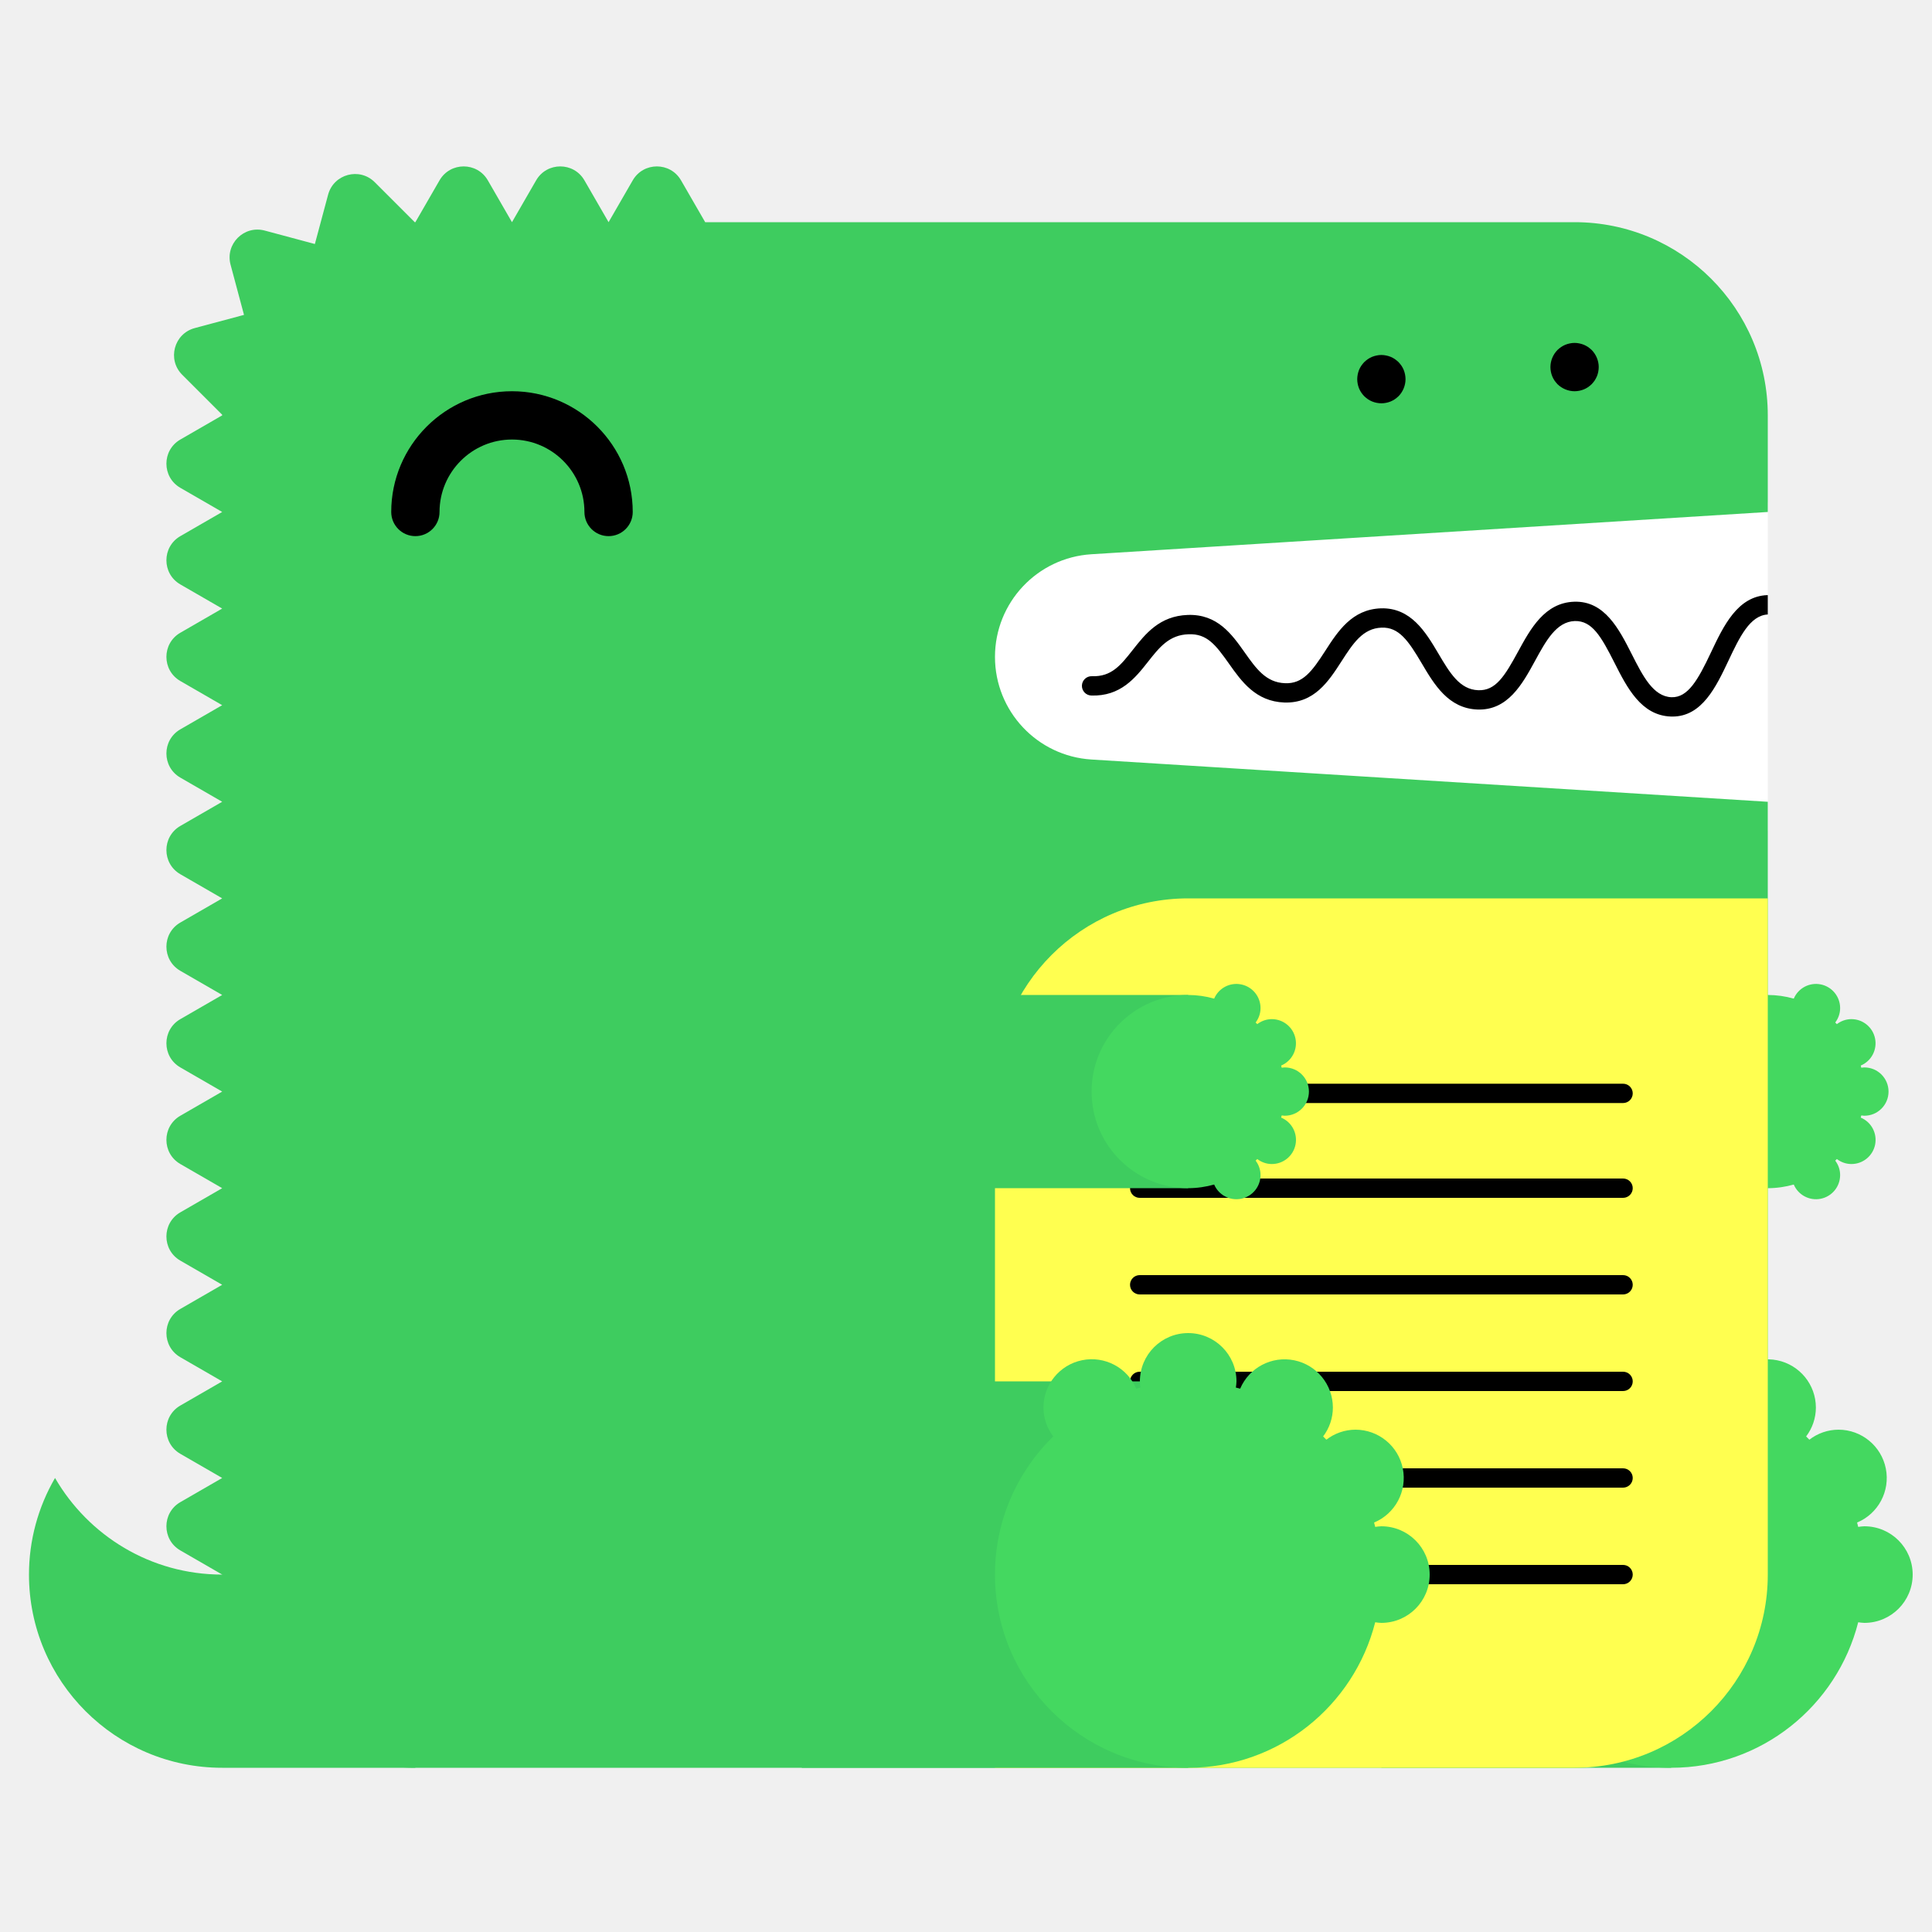
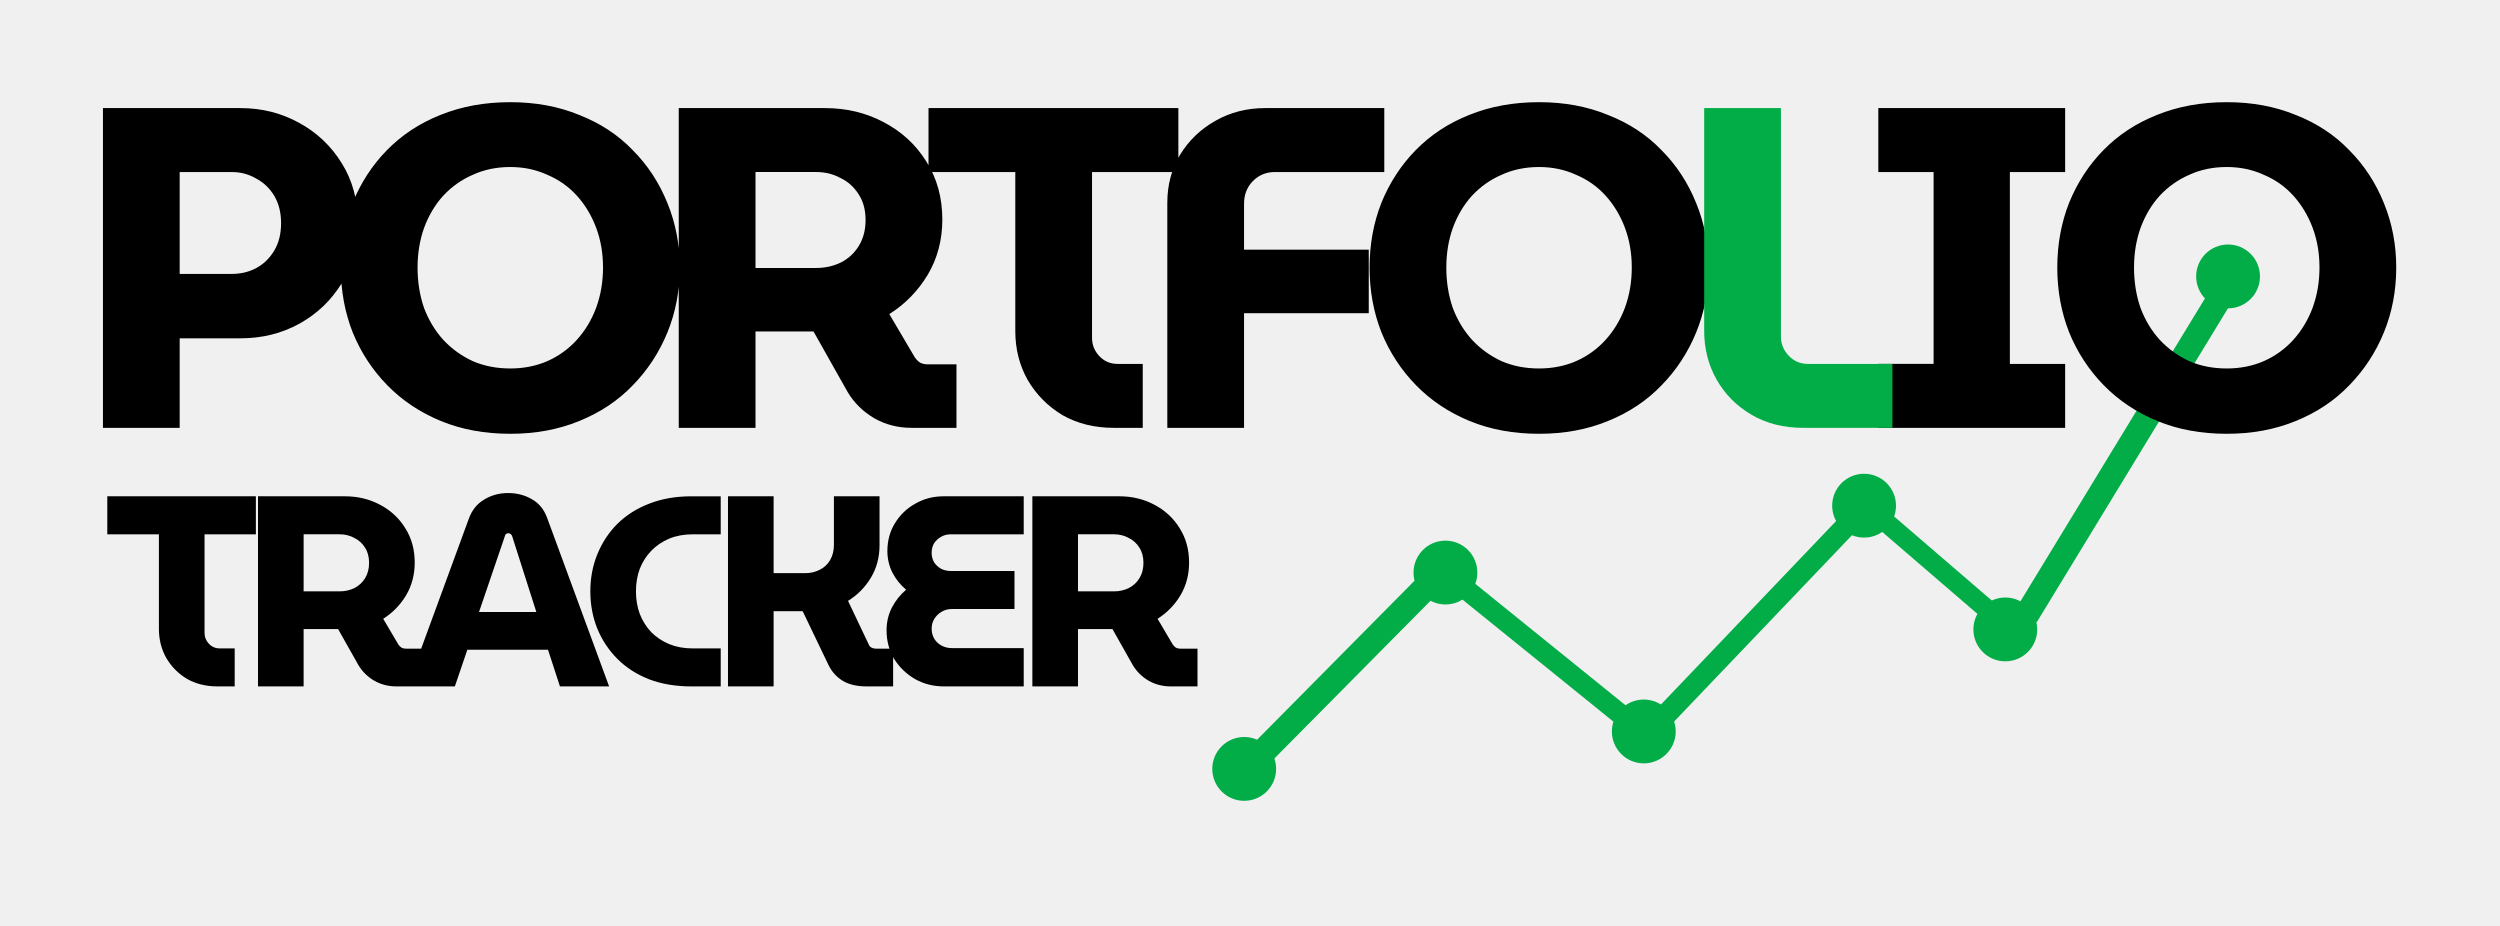
- <svg xmlns="http://www.w3.org/2000/svg" width="200" height="200" viewBox="0 0 200 200">
-   <g fill="none" fill-rule="evenodd">
-     <path fill="#FFF" d="M99 52h84v34H99z" />
-     <path d="M23 163c-7.398 0-13.843-4.027-17.303-10A19.886 19.886 0 0 0 3 163c0 11.046 8.954 20 20 20h20v-20H23z" fill="#3ECC5F" />
-     <path d="M112.98 57.376L183 53V43c0-11.046-8.954-20-20-20H73l-2.5-4.33c-1.112-1.925-3.889-1.925-5 0L63 23l-2.5-4.33c-1.111-1.925-3.889-1.925-5 0L53 23l-2.5-4.33c-1.111-1.925-3.889-1.925-5 0L43 23c-.022 0-.042.003-.065.003l-4.142-4.141c-1.57-1.571-4.252-.853-4.828 1.294l-1.369 5.104-5.192-1.392c-2.148-.575-4.111 1.389-3.535 3.536l1.39 5.193-5.102 1.367c-2.148.576-2.867 3.259-1.296 4.83l4.142 4.142c0 .021-.003.042-.003.064l-4.33 2.5c-1.925 1.111-1.925 3.889 0 5L23 53l-4.33 2.5c-1.925 1.111-1.925 3.889 0 5L23 63l-4.33 2.5c-1.925 1.111-1.925 3.889 0 5L23 73l-4.33 2.5c-1.925 1.111-1.925 3.889 0 5L23 83l-4.33 2.5c-1.925 1.111-1.925 3.889 0 5L23 93l-4.33 2.5c-1.925 1.111-1.925 3.889 0 5L23 103l-4.33 2.5c-1.925 1.111-1.925 3.889 0 5L23 113l-4.33 2.5c-1.925 1.111-1.925 3.889 0 5L23 123l-4.33 2.5c-1.925 1.111-1.925 3.889 0 5L23 133l-4.33 2.5c-1.925 1.111-1.925 3.889 0 5L23 143l-4.33 2.5c-1.925 1.111-1.925 3.889 0 5L23 153l-4.33 2.5c-1.925 1.111-1.925 3.889 0 5L23 163c0 11.046 8.954 20 20 20h120c11.046 0 20-8.954 20-20V83l-70.02-4.376A10.645 10.645 0 0 1 103 68c0-5.621 4.37-10.273 9.98-10.624" fill="#3ECC5F" />
-     <path fill="#3ECC5F" d="M143 183h30v-40h-30z" />
-     <path d="M193 158c-.219 0-.428.037-.639.064-.038-.15-.074-.301-.116-.451A5 5 0 0 0 190.32 148a4.96 4.96 0 0 0-3.016 1.036 26.531 26.531 0 0 0-.335-.336 4.955 4.955 0 0 0 1.011-2.987 5 5 0 0 0-9.599-1.959c-.148-.042-.297-.077-.445-.115.027-.211.064-.42.064-.639a5 5 0 0 0-5-5 5 5 0 0 0-5 5c0 .219.037.428.064.639-.148.038-.297.073-.445.115a4.998 4.998 0 0 0-9.599 1.959c0 1.125.384 2.151 1.011 2.987-3.717 3.632-6.031 8.693-6.031 14.3 0 11.046 8.954 20 20 20 9.339 0 17.16-6.41 19.361-15.064.211.027.42.064.639.064a5 5 0 0 0 5-5 5 5 0 0 0-5-5" fill="#44D860" />
-     <path fill="#3ECC5F" d="M153 123h30v-20h-30z" />
-     <path d="M193 115.5a2.5 2.5 0 1 0 0-5c-.109 0-.214.019-.319.032-.02-.075-.037-.15-.058-.225a2.501 2.501 0 0 0-.963-4.807c-.569 0-1.088.197-1.508.518a6.653 6.653 0 0 0-.168-.168c.314-.417.506-.931.506-1.494a2.5 2.5 0 0 0-4.8-.979A9.987 9.987 0 0 0 183 103c-5.522 0-10 4.478-10 10s4.478 10 10 10c.934 0 1.833-.138 2.69-.377a2.5 2.5 0 0 0 4.8-.979c0-.563-.192-1.077-.506-1.494.057-.055.113-.111.168-.168.42.321.939.518 1.508.518a2.5 2.5 0 0 0 .963-4.807c.021-.074.038-.15.058-.225.105.013.21.032.319.032" fill="#44D860" />
-     <path d="M63 55.5a2.5 2.5 0 0 1-2.5-2.5c0-4.136-3.364-7.5-7.5-7.5s-7.5 3.364-7.5 7.5a2.5 2.5 0 1 1-5 0c0-6.893 5.607-12.5 12.5-12.5S65.5 46.107 65.5 53a2.5 2.5 0 0 1-2.5 2.5" fill="#000" />
-     <path d="M103 183h60c11.046 0 20-8.954 20-20V93h-60c-11.046 0-20 8.954-20 20v70z" fill="#FFFF50" />
-     <path d="M168.02 124h-50.04a1 1 0 1 1 0-2h50.04a1 1 0 1 1 0 2m0 20h-50.04a1 1 0 1 1 0-2h50.04a1 1 0 1 1 0 2m0 20h-50.04a1 1 0 1 1 0-2h50.04a1 1 0 1 1 0 2m0-49.814h-50.04a1 1 0 1 1 0-2h50.04a1 1 0 1 1 0 2m0 19.814h-50.04a1 1 0 1 1 0-2h50.04a1 1 0 1 1 0 2m0 20h-50.04a1 1 0 1 1 0-2h50.04a1 1 0 1 1 0 2M183 61.611c-.012 0-.022-.006-.034-.005-3.09.105-4.552 3.196-5.842 5.923-1.346 2.85-2.387 4.703-4.093 4.647-1.889-.068-2.969-2.202-4.113-4.46-1.314-2.594-2.814-5.536-5.963-5.426-3.046.104-4.513 2.794-5.807 5.167-1.377 2.528-2.314 4.065-4.121 3.994-1.927-.07-2.951-1.805-4.136-3.813-1.321-2.236-2.848-4.75-5.936-4.664-2.994.103-4.465 2.385-5.763 4.4-1.373 2.13-2.335 3.428-4.165 3.351-1.973-.07-2.992-1.51-4.171-3.177-1.324-1.873-2.816-3.993-5.895-3.89-2.928.1-4.399 1.97-5.696 3.618-1.232 1.564-2.194 2.802-4.229 2.724a1 1 0 0 0-.072 2c3.017.101 4.545-1.8 5.872-3.487 1.177-1.496 2.193-2.787 4.193-2.855 1.926-.082 2.829 1.115 4.195 3.045 1.297 1.834 2.769 3.914 5.731 4.021 3.103.104 4.596-2.215 5.918-4.267 1.182-1.834 2.202-3.417 4.15-3.484 1.793-.067 2.769 1.35 4.145 3.681 1.297 2.197 2.766 4.686 5.787 4.796 3.125.108 4.634-2.62 5.949-5.035 1.139-2.088 2.214-4.06 4.119-4.126 1.793-.042 2.728 1.595 4.111 4.33 1.292 2.553 2.757 5.445 5.825 5.556l.169.003c3.064 0 4.518-3.075 5.805-5.794 1.139-2.41 2.217-4.68 4.067-4.773v-2z" fill="#000" />
-     <path fill="#3ECC5F" d="M83 183h40v-40H83z" />
-     <path d="M143 158c-.219 0-.428.037-.639.064-.038-.15-.074-.301-.116-.451A5 5 0 0 0 140.32 148a4.96 4.96 0 0 0-3.016 1.036 26.531 26.531 0 0 0-.335-.336 4.955 4.955 0 0 0 1.011-2.987 5 5 0 0 0-9.599-1.959c-.148-.042-.297-.077-.445-.115.027-.211.064-.42.064-.639a5 5 0 0 0-5-5 5 5 0 0 0-5 5c0 .219.037.428.064.639-.148.038-.297.073-.445.115a4.998 4.998 0 0 0-9.599 1.959c0 1.125.384 2.151 1.011 2.987-3.717 3.632-6.031 8.693-6.031 14.3 0 11.046 8.954 20 20 20 9.339 0 17.16-6.41 19.361-15.064.211.027.42.064.639.064a5 5 0 0 0 5-5 5 5 0 0 0-5-5" fill="#44D860" />
-     <path fill="#3ECC5F" d="M83 123h40v-20H83z" />
-     <path d="M133 115.5a2.5 2.5 0 1 0 0-5c-.109 0-.214.019-.319.032-.02-.075-.037-.15-.058-.225a2.501 2.501 0 0 0-.963-4.807c-.569 0-1.088.197-1.508.518a6.653 6.653 0 0 0-.168-.168c.314-.417.506-.931.506-1.494a2.5 2.5 0 0 0-4.8-.979A9.987 9.987 0 0 0 123 103c-5.522 0-10 4.478-10 10s4.478 10 10 10c.934 0 1.833-.138 2.69-.377a2.5 2.5 0 0 0 4.8-.979c0-.563-.192-1.077-.506-1.494.057-.055.113-.111.168-.168.42.321.939.518 1.508.518a2.5 2.5 0 0 0 .963-4.807c.021-.074.038-.15.058-.225.105.013.21.032.319.032" fill="#44D860" />
-     <path d="M143 41.75c-.16 0-.33-.02-.49-.05a2.52 2.52 0 0 1-.47-.14c-.15-.06-.29-.14-.431-.23-.13-.09-.259-.2-.38-.31-.109-.12-.219-.24-.309-.38s-.17-.28-.231-.43a2.619 2.619 0 0 1-.189-.96c0-.16.02-.33.05-.49.03-.16.08-.31.139-.47.061-.15.141-.29.231-.43.09-.13.2-.26.309-.38.121-.11.25-.22.38-.31.141-.09.281-.17.431-.23.149-.06.31-.11.47-.14.32-.07.65-.07.98 0 .159.03.32.08.47.14.149.06.29.14.43.23.13.09.259.2.38.31.11.12.22.25.31.38.09.14.17.28.23.43.06.16.11.31.14.47.029.16.05.33.05.49 0 .66-.271 1.31-.73 1.77-.121.11-.25.22-.38.31-.14.09-.281.17-.43.23a2.565 2.565 0 0 1-.96.19m20-1.25c-.66 0-1.3-.27-1.771-.73a3.802 3.802 0 0 1-.309-.38c-.09-.14-.17-.28-.231-.43a2.619 2.619 0 0 1-.189-.96c0-.66.27-1.3.729-1.77.121-.11.25-.22.38-.31.141-.09.281-.17.431-.23.149-.06.31-.11.47-.14.32-.07.66-.07.98 0 .159.03.32.08.47.14.149.06.29.14.43.23.13.09.259.2.38.31.459.47.73 1.11.73 1.77 0 .16-.021.33-.05.49-.03.16-.08.32-.14.47-.07.15-.14.29-.23.43-.09.13-.2.26-.31.38-.121.11-.25.22-.38.31-.14.09-.281.17-.43.23a2.565 2.565 0 0 1-.96.19" fill="#000" />
+ <svg xmlns="http://www.w3.org/2000/svg" xmlns:xlink="http://www.w3.org/1999/xlink" width="1080" height="400" viewBox="0 0 285.75 105.833" version="1.1" id="svg1" xml:space="preserve">
+   <defs id="defs1">
+     <linearGradient id="swatch7">
+       <stop style="stop-color:#000000;stop-opacity:1;" offset="0" id="stop7" />
+     </linearGradient>
+     <linearGradient id="swatch6">
+       <stop style="stop-color:#02ad48;stop-opacity:1;" offset="0" id="stop6" />
+     </linearGradient>
+     <linearGradient xlink:href="#swatch6" id="linearGradient3" gradientUnits="userSpaceOnUse" gradientTransform="translate(0,-97.75386)" x1="194.789" y1="128.383" x2="216.3" y2="128.383" />
+   </defs>
+   <g id="g6" style="display:inline">
+     <path style="font-weight:bold;font-size:31.044px;line-height:0;font-family:MuseoModerno;-inkscape-font-specification:'MuseoModerno Bold';letter-spacing:-2.117px;word-spacing:0px;text-orientation:upright;fill-opacity:1;stroke-width:1.323" d="m 24.869,78.457 q -1.987,0 -3.508,-0.869 Q 19.871,76.687 19.001,75.197 18.163,73.707 18.163,71.875 V 61.072 h -5.898 v -4.346 h 16.981 v 4.346 h -5.867 v 11.269 q 0,0.714 0.497,1.242 0.497,0.528 1.242,0.528 H 26.825 v 4.346 z m 4.62,0 v -21.731 h 9.934 q 2.204,0 4.005,0.962 1.832,0.962 2.887,2.67 1.087,1.707 1.087,3.943 0,2.08 -0.993,3.756 -0.993,1.645 -2.608,2.67 l 1.738,2.949 q 0.155,0.217 0.341,0.341 0.217,0.124 0.559,0.124 h 1.925 v 4.315 H 45.321 q -1.397,0 -2.546,-0.652 -1.149,-0.683 -1.801,-1.77 l -2.328,-4.129 q -0.217,0 -0.466,0 -0.217,0 -0.466,0 h -3.011 v 6.55 z m 5.215,-10.866 h 4.129 q 0.9,0 1.676,-0.373 0.776,-0.404 1.211,-1.118 0.466,-0.745 0.466,-1.77 0,-1.024 -0.466,-1.738 -0.466,-0.745 -1.242,-1.118 -0.745,-0.404 -1.645,-0.404 h -4.129 z m 11.853,10.866 7.047,-19.216 q 0.528,-1.428 1.738,-2.142 1.211,-0.745 2.732,-0.745 1.521,0 2.732,0.714 1.211,0.683 1.738,2.142 l 7.078,19.248 h -5.619 l -1.366,-4.191 h -9.22 l -1.428,4.191 z m 8.196,-8.506 h 6.55 L 58.541,61.289 q -0.062,-0.186 -0.186,-0.248 -0.093,-0.093 -0.248,-0.093 -0.155,0 -0.279,0.093 -0.093,0.093 -0.124,0.248 z m 24.271,8.506 q -2.67,0 -4.812,-0.807 -2.142,-0.838 -3.632,-2.328 -1.49,-1.49 -2.297,-3.446 -0.807,-1.987 -0.807,-4.284 0,-2.297 0.807,-4.253 0.807,-1.987 2.297,-3.477 1.521,-1.49 3.632,-2.297 2.142,-0.838 4.812,-0.838 h 3.353 v 4.346 h -3.229 q -1.459,0 -2.67,0.497 -1.18,0.497 -2.049,1.397 -0.838,0.869 -1.304,2.049 -0.435,1.18 -0.435,2.577 0,1.397 0.435,2.577 0.466,1.18 1.304,2.08 0.869,0.869 2.049,1.366 1.211,0.497 2.67,0.497 h 3.229 v 4.346 z m 4.185,0 v -21.731 h 5.215 v 8.786 h 3.601 q 0.9,0 1.645,-0.373 0.776,-0.373 1.211,-1.118 0.435,-0.745 0.435,-1.738 v -5.557 h 5.215 v 5.588 q 0,2.08 -0.993,3.725 -0.993,1.645 -2.608,2.639 l 2.359,4.967 q 0.093,0.248 0.31,0.373 0.248,0.124 0.528,0.124 h 1.956 v 4.315 h -3.011 q -1.707,0 -2.763,-0.652 -1.056,-0.652 -1.614,-1.801 l -2.949,-6.147 q -0.248,0 -0.466,0 -0.217,0 -0.466,0 h -2.39 v 8.599 z m 24.706,0 q -1.832,0 -3.322,-0.838 -1.49,-0.869 -2.39,-2.297 -0.869,-1.459 -0.869,-3.291 0,-1.366 0.59,-2.546 0.621,-1.211 1.645,-2.08 -0.993,-0.838 -1.583,-1.987 -0.559,-1.149 -0.559,-2.421 0,-1.801 0.869,-3.198 0.869,-1.428 2.328,-2.235 1.459,-0.838 3.229,-0.838 h 9.158 v 4.346 h -8.351 q -0.59,0 -1.087,0.279 -0.497,0.279 -0.807,0.745 -0.279,0.466 -0.279,1.087 0,0.59 0.279,1.087 0.31,0.466 0.807,0.745 0.497,0.248 1.087,0.248 h 7.295 v 4.346 h -7.14 q -0.652,0 -1.18,0.31 -0.528,0.31 -0.838,0.807 -0.31,0.497 -0.31,1.149 0,0.621 0.31,1.149 0.31,0.497 0.838,0.776 0.528,0.279 1.18,0.279 h 8.196 v 4.377 z m 10.084,0 v -21.731 h 9.934 q 2.204,0 4.005,0.962 1.832,0.962 2.887,2.67 1.087,1.707 1.087,3.943 0,2.08 -0.993,3.756 -0.993,1.645 -2.608,2.67 l 1.738,2.949 q 0.155,0.217 0.341,0.341 0.217,0.124 0.559,0.124 h 1.925 v 4.315 h -3.042 q -1.397,0 -2.546,-0.652 -1.149,-0.683 -1.801,-1.77 l -2.328,-4.129 q -0.217,0 -0.466,0 -0.217,0 -0.466,0 h -3.011 v 6.55 z m 5.215,-10.866 h 4.129 q 0.9,0 1.676,-0.373 0.776,-0.404 1.211,-1.118 0.466,-0.745 0.466,-1.77 0,-1.024 -0.466,-1.738 -0.466,-0.745 -1.242,-1.118 -0.745,-0.404 -1.645,-0.404 h -4.129 z" id="text4" aria-label="TRACKER" />
+     <g id="layer1" transform="matrix(0.4673902,0,0,0.4673902,132.0982,9.867852)" style="display:inline">
+       <g id="layer3" style="display:inline">
+         <rect style="fill:#02ad48;stroke-width:1.16" id="rect1" width="58.581" height="6.269" x="-82.582" y="130.871" transform="matrix(0.7035799,-0.7106161,0.6269072,0.7790939,0,0)" />
+         <path id="rect1-2" style="fill:#02ad48;stroke-width:1.173" transform="matrix(0.7580194,-0.652232,0.6866544,0.726984,0,0)" d="m 66.699,233.843 91.856,-29.337 v 6.289 l -91.856,29.337 z" />
+         <rect style="fill:#02ad48;stroke-width:1.323" id="rect2" width="58.895" height="4.973" x="131.678" y="45.488" transform="rotate(38.94987)" />
+         <path id="rect2-8" style="fill:#02ad48;stroke-width:1.323" transform="rotate(36.50986)" d="m 199.809,-23.473 53.388,3.927 v 4.783 l -53.388,-3.927 z" />
+         <path id="rect2-6" style="fill:#02ad48;stroke-width:1.385" transform="matrix(0.7274981,-0.6861097,0.7252408,0.6884953,0,0)" d="m -25.484,195.095 69.73,-3.657 v 5.205 l -69.73,3.657 z" />
+       </g>
+       <g id="layer2" style="display:inline">
+         <circle style="fill:#02ad48;stroke-width:1.323" id="path1" cx="21.636" cy="166.922" r="7.805" />
+         <circle style="fill:#02ad48;stroke-width:1.323" id="path1-6" cx="70.851" cy="118.907" r="7.805" />
+         <circle style="fill:#02ad48;stroke-width:1.323" id="path1-6-0" cx="119.359" cy="157.763" r="7.805" />
+         <circle style="display:inline;fill:#02ad48;stroke-width:1.323" id="path1-6-0-9" cx="173.232" cy="102.55" r="7.805" />
+         <circle style="fill:#02ad48;stroke-width:1.323" id="path1-6-0-4-0" cx="207.767" cy="132.811" r="7.805" />
+         <circle style="fill:#02ad48;stroke-width:1.323" id="path1-6-0-4-0-7" cx="262.242" cy="46.485" r="7.805" />
+       </g>
+     </g>
+     <path style="font-weight:bold;font-size:52.211px;line-height:0;font-family:MuseoModerno;-inkscape-font-specification:'MuseoModerno Bold';letter-spacing:-4.763px;word-spacing:0px;text-orientation:upright;fill-opacity:1;stroke-width:1.323" d="M 11.766,48.903 V 12.355 h 15.716 q 3.655,0 6.683,1.671 3.08,1.671 4.908,4.647 1.827,2.924 1.827,6.787 0,3.864 -1.827,6.892 -1.827,2.976 -4.856,4.647 -3.028,1.671 -6.735,1.671 H 20.537 V 48.903 Z M 20.537,31.308 h 5.952 q 1.566,0 2.819,-0.679 1.253,-0.679 2.036,-1.984 0.783,-1.305 0.783,-3.133 0,-1.827 -0.783,-3.133 -0.783,-1.305 -2.088,-1.984 -1.253,-0.731 -2.767,-0.731 H 20.537 Z m 37.789,18.274 q -4.386,0 -7.936,-1.462 -3.55,-1.462 -6.109,-4.072 -2.558,-2.611 -3.968,-6.056 -1.357,-3.446 -1.357,-7.414 0,-3.968 1.357,-7.414 1.41,-3.446 3.916,-6.004 2.558,-2.611 6.109,-4.02 3.603,-1.462 7.988,-1.462 4.334,0 7.884,1.462 3.603,1.41 6.109,4.02 2.558,2.558 3.968,6.056 1.41,3.446 1.41,7.362 0,3.968 -1.41,7.414 -1.41,3.446 -3.968,6.056 -2.506,2.611 -6.109,4.072 -3.55,1.462 -7.884,1.462 z m 0,-7.466 q 2.297,0 4.229,-0.835 1.984,-0.888 3.394,-2.454 1.41,-1.566 2.193,-3.655 0.783,-2.141 0.783,-4.595 0,-2.454 -0.783,-4.542 -0.783,-2.088 -2.193,-3.655 -1.41,-1.566 -3.394,-2.402 -1.932,-0.888 -4.229,-0.888 -2.349,0 -4.281,0.888 -1.932,0.835 -3.394,2.402 -1.41,1.566 -2.193,3.707 -0.731,2.088 -0.731,4.49 0,2.454 0.731,4.595 0.783,2.088 2.193,3.655 1.462,1.566 3.394,2.454 1.932,0.835 4.281,0.835 z m 19.255,6.787 V 12.355 h 16.708 q 3.707,0 6.735,1.619 3.08,1.619 4.856,4.49 1.827,2.872 1.827,6.631 0,3.498 -1.671,6.318 -1.671,2.767 -4.386,4.49 l 2.924,4.96 q 0.261,0.365 0.574,0.574 0.365,0.209 0.94,0.209 h 3.237 v 7.257 h -5.117 q -2.349,0 -4.281,-1.096 -1.932,-1.149 -3.028,-2.976 L 92.984,37.886 q -0.365,0 -0.783,0 -0.365,0 -0.783,0 H 86.353 V 48.903 Z M 86.353,30.629 h 6.944 q 1.514,0 2.819,-0.627 1.305,-0.679 2.036,-1.88 0.783,-1.253 0.783,-2.976 0,-1.723 -0.783,-2.924 -0.783,-1.253 -2.088,-1.88 -1.253,-0.679 -2.767,-0.679 H 86.353 Z m 40.974,18.274 q -3.342,0 -5.9,-1.462 -2.506,-1.514 -3.968,-4.02 -1.41,-2.506 -1.41,-5.587 V 19.665 h -9.92 v -7.31 h 28.559 v 7.31 h -9.868 v 18.953 q 0,1.201 0.835,2.088 0.835,0.888 2.088,0.888 h 2.872 v 7.31 z m 6.097,0 V 23.163 q 0,-3.028 1.462,-5.482 1.514,-2.454 4.02,-3.864 2.558,-1.462 5.691,-1.462 h 13.627 v 7.31 h -12.531 q -1.462,0 -2.506,1.044 -0.992,1.044 -0.992,2.558 v 5.273 h 14.254 v 7.257 h -14.254 v 13.105 z m 42.489,0.679 q -4.386,0 -7.936,-1.462 -3.55,-1.462 -6.109,-4.072 -2.558,-2.611 -3.968,-6.056 -1.357,-3.446 -1.357,-7.414 0,-3.968 1.357,-7.414 1.41,-3.446 3.916,-6.004 2.558,-2.611 6.109,-4.02 3.603,-1.462 7.988,-1.462 4.334,0 7.884,1.462 3.603,1.41 6.109,4.02 2.558,2.558 3.968,6.056 1.41,3.446 1.41,7.362 0,3.968 -1.41,7.414 -1.41,3.446 -3.968,6.056 -2.506,2.611 -6.109,4.072 -3.55,1.462 -7.884,1.462 z m 0,-7.466 q 2.297,0 4.229,-0.835 1.984,-0.888 3.394,-2.454 1.41,-1.566 2.193,-3.655 0.783,-2.141 0.783,-4.595 0,-2.454 -0.783,-4.542 -0.783,-2.088 -2.193,-3.655 -1.41,-1.566 -3.394,-2.402 -1.932,-0.888 -4.229,-0.888 -2.349,0 -4.281,0.888 -1.932,0.835 -3.394,2.402 -1.41,1.566 -2.193,3.707 -0.731,2.088 -0.731,4.49 0,2.454 0.731,4.595 0.783,2.088 2.193,3.655 1.462,1.566 3.394,2.454 1.932,0.835 4.281,0.835 z" id="text3" aria-label="PORTFO" />
+     <path style="font-weight:bold;font-size:52.211px;line-height:0;font-family:MuseoModerno;-inkscape-font-specification:'MuseoModerno Bold';letter-spacing:-4.763px;word-spacing:0px;text-orientation:upright;fill-opacity:1;stroke-width:1.323" d="m 214.692,48.903 v -7.31 h 6.318 V 19.665 h -6.318 v -7.31 h 21.354 v 7.31 h -6.318 v 21.929 h 6.318 v 7.31 z m 39.826,0.679 q -4.386,0 -7.936,-1.462 -3.55,-1.462 -6.109,-4.072 -2.558,-2.611 -3.968,-6.056 -1.357,-3.446 -1.357,-7.414 0,-3.968 1.357,-7.414 1.41,-3.446 3.916,-6.004 2.558,-2.611 6.109,-4.02 3.603,-1.462 7.988,-1.462 4.334,0 7.884,1.462 3.603,1.41 6.109,4.02 2.558,2.558 3.968,6.056 1.41,3.446 1.41,7.362 0,3.968 -1.41,7.414 -1.41,3.446 -3.968,6.056 -2.506,2.611 -6.109,4.072 -3.55,1.462 -7.884,1.462 z m 0,-7.466 q 2.297,0 4.229,-0.835 1.984,-0.888 3.394,-2.454 1.41,-1.566 2.193,-3.655 0.783,-2.141 0.783,-4.595 0,-2.454 -0.783,-4.542 -0.783,-2.088 -2.193,-3.655 -1.41,-1.566 -3.394,-2.402 -1.932,-0.888 -4.229,-0.888 -2.349,0 -4.281,0.888 -1.932,0.835 -3.394,2.402 -1.41,1.566 -2.193,3.707 -0.731,2.088 -0.731,4.49 0,2.454 0.731,4.595 0.783,2.088 2.193,3.655 1.462,1.566 3.394,2.454 1.932,0.835 4.281,0.835 z" id="text8" aria-label="IO" />
+     <path style="font-weight:bold;font-size:52.211px;line-height:0;font-family:MuseoModerno;-inkscape-font-specification:'MuseoModerno Bold';letter-spacing:-4.763px;word-spacing:0px;text-orientation:upright;fill:url(#linearGradient3);stroke-width:1.323" d="m 206.119,48.903 q -3.394,0 -5.952,-1.514 -2.558,-1.514 -3.968,-4.02 -1.41,-2.506 -1.41,-5.534 V 12.355 h 8.771 v 26.106 q 0,1.253 0.888,2.193 0.888,0.94 2.193,0.94 h 9.659 v 7.31 z" id="text6" aria-label="L" />
  </g>
</svg>
